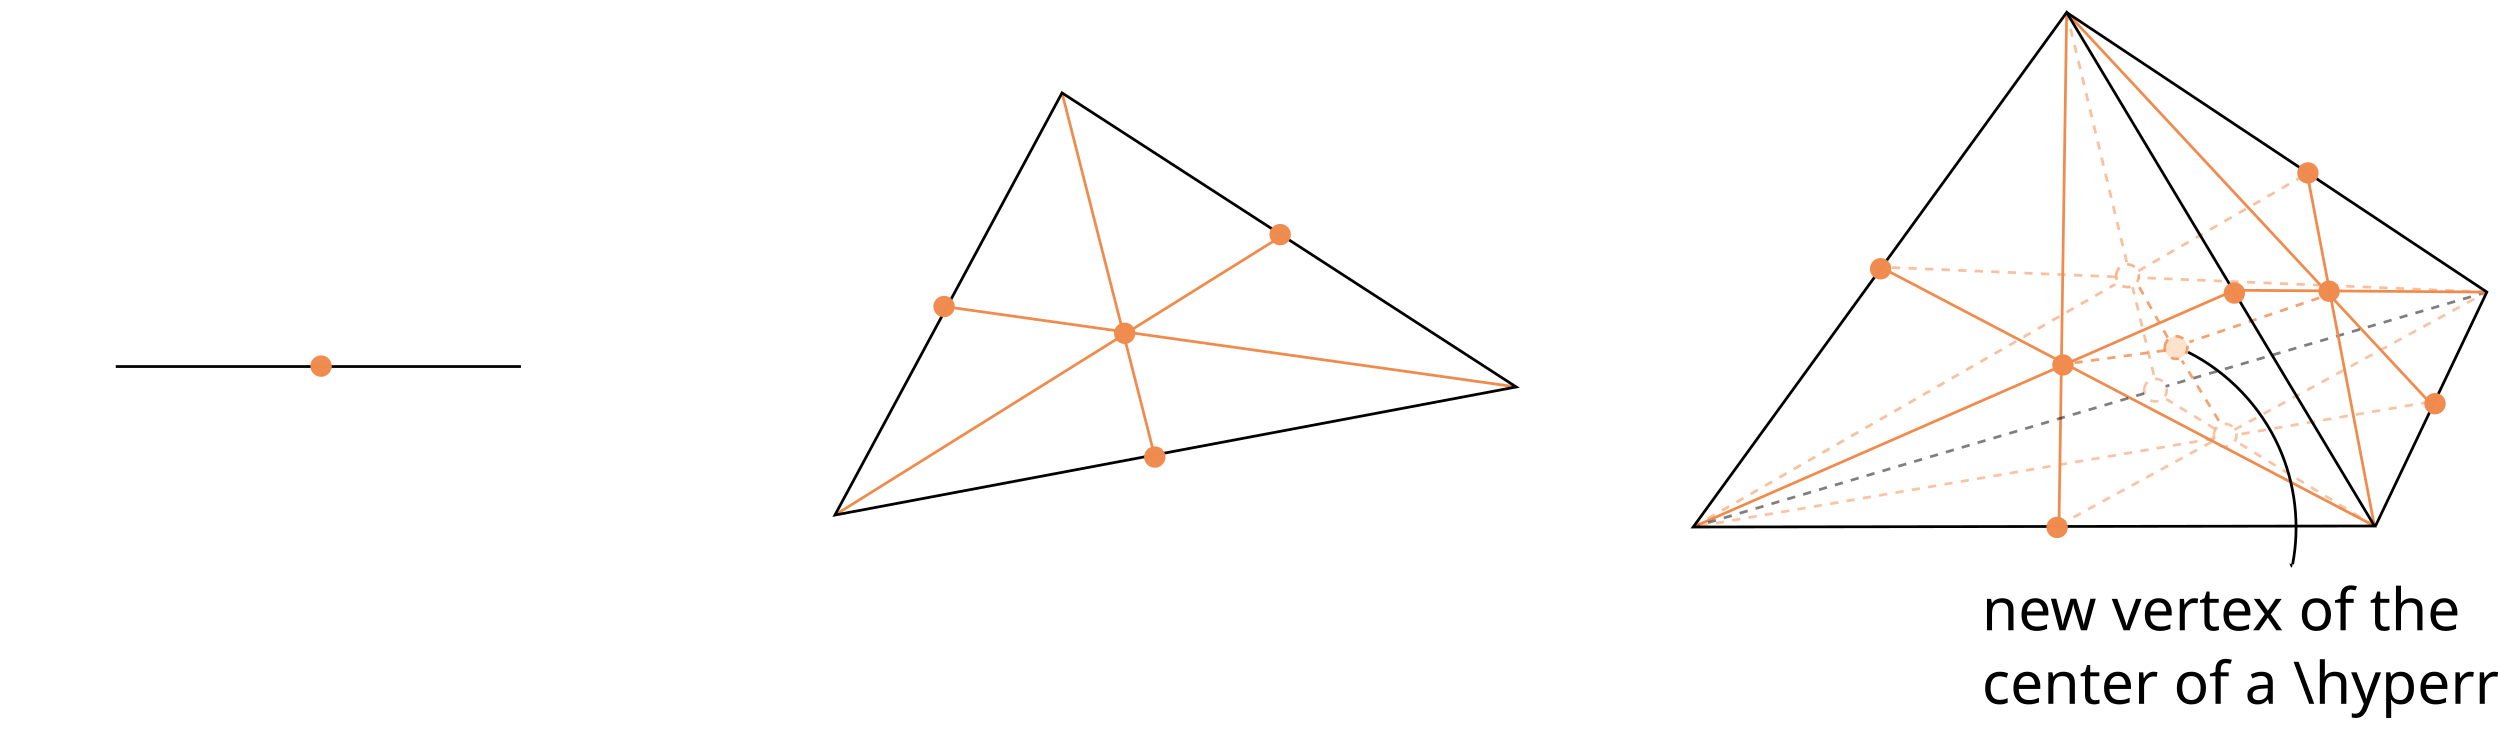
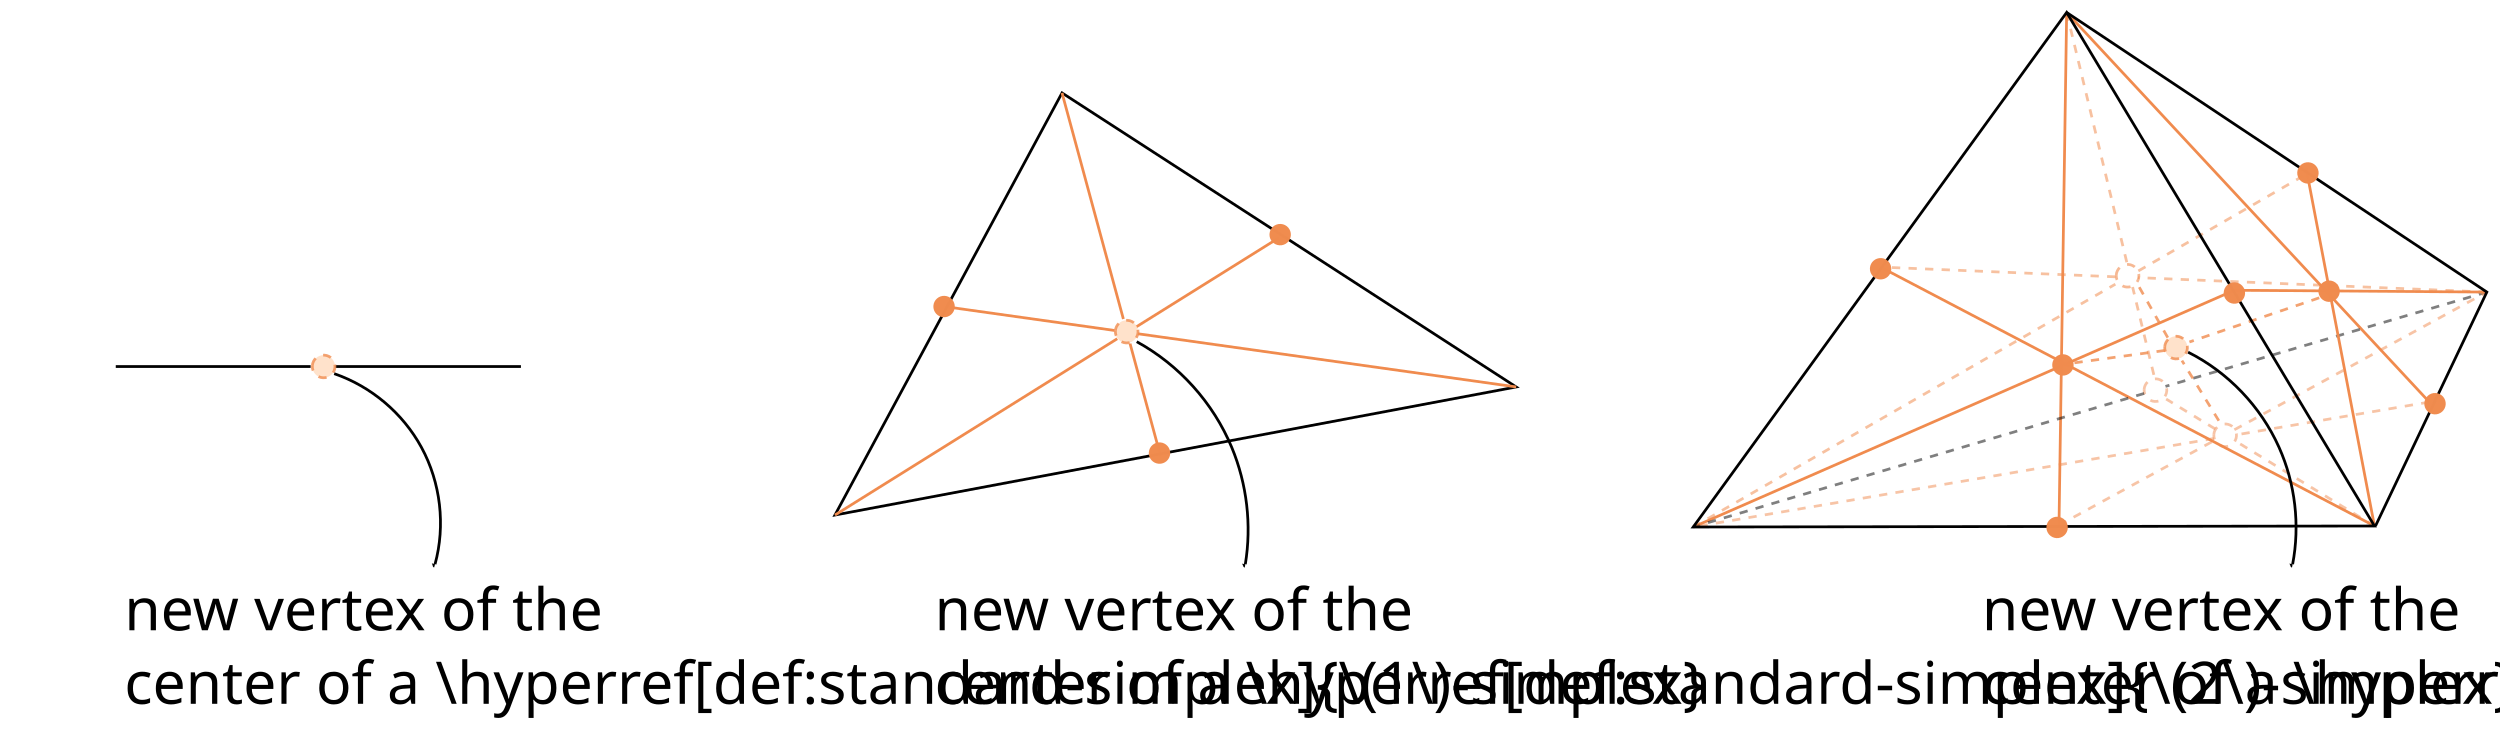
<svg xmlns="http://www.w3.org/2000/svg" width="240mm" height="70mm" viewBox="0 0 240 70" version="1.1" id="svg8">
  <defs id="defs2">
    <marker id="marker-arrow-1" orient="auto-start-reverse" refY="0" refX="0" markerHeight="3" markerWidth="2">
      <g transform="scale(1.393333)" id="g2718">
        <path d="M -1.554,2.072 C -1.425,1.295 0,0.13 0.389,0 0,-0.13 -1.425,-1.295 -1.554,-2.072" style="fill:none;stroke:#000000;stroke-linecap:round;stroke-linejoin:round;stroke-miterlimit:10;stroke-dasharray:none;stroke-opacity:1" id="path2716" />
+ 
0" /&gt;
   </g>
    </marker>
  </defs>
  <g id="layer1" transform="translate(0,-177)">
-     <path style="fill:none;stroke:#f08b4e;stroke-width:0.265;stroke-linecap:butt;stroke-linejoin:miter;stroke-miterlimit:4;stroke-dasharray:none;stroke-opacity:1" d="m 80.155,226.444 42.61,-26.613" id="path2146" />
-     <path style="fill:none;stroke:#f08b4e;stroke-width:0.265;stroke-linecap:butt;stroke-linejoin:miter;stroke-miterlimit:4;stroke-dasharray:none;stroke-opacity:1" d="m 145.552,214.147 -54.688,-7.69" id="path2279" />
-     <path style="fill:none;stroke:#f08b4e;stroke-width:0.265;stroke-linecap:butt;stroke-linejoin:miter;stroke-miterlimit:4;stroke-dasharray:none;stroke-opacity:1" d="m 101.954,185.92 8.878,34.799" id="path2314" />
-     <path style="fill:none;fill-opacity:1;stroke:#000000;stroke-width:0.265;stroke-linecap:butt;stroke-linejoin:miter;stroke-dasharray:none;stroke-opacity:1;marker-start:none;marker-end:none" d="M 11.113,212.187 H 50.009" id="path856" />
-     <path style="font-variation-settings:normal;opacity:0.99;vector-effect:none;fill:#f08b4e;fill-opacity:1;fill-rule:evenodd;stroke:none;stroke-width:0.265;stroke-linecap:butt;stroke-linejoin:round;stroke-miterlimit:4;stroke-dasharray:none;stroke-dashoffset:0;stroke-opacity:1;-inkscape-stroke:none;marker-start:none;marker-end:none;stop-color:#000000;stop-opacity:1" id="path884" d="m 29.798,212.078 a 1.028,1.028 0 0 1 1.09,-0.959 1.028,1.028 0 0 1 0.962,1.087 1.028,1.028 0 0 1 -1.085,0.965 1.028,1.028 0 0 1 -0.968,-1.082" />
+     <path style="fill:none;stroke:#f08b4e;stroke-width:0.265;stroke-linecap:butt;stroke-linejoin:miter;stroke-miterlimit:4;stroke-dasharray:none;stroke-opacity:1" d="m 109.084,208.376 13.68,-8.544" id="path2146" />
+     <path style="fill:none;stroke:#f08b4e;stroke-width:0.265;stroke-linecap:butt;stroke-linejoin:miter;stroke-miterlimit:4;stroke-dasharray:none;stroke-opacity:1" d="M 106.997,208.726 90.864,206.457" id="path2279" />
+     <path style="fill:none;stroke:#f08b4e;stroke-width:0.265;stroke-linecap:butt;stroke-linejoin:miter;stroke-miterlimit:4;stroke-dasharray:none;stroke-opacity:1" d="m 108.485,209.99 2.936,10.819" id="path2314" />
+     <path style="fill:none;fill-opacity:1;stroke:#000000;stroke-width:0.265;stroke-linecap:butt;stroke-linejoin:miter;stroke-dasharray:none;stroke-opacity:1;marker-start:none;marker-end:none" d="M 32.196,212.187 H 50.009" id="path856" />
    <path style="fill:none;fill-opacity:1;stroke:#000000;stroke-width:0.265;stroke-linecap:butt;stroke-linejoin:miter;stroke-dasharray:none;stroke-opacity:1;marker-start:none;marker-end:none" d="M 101.954,185.92 80.155,226.444 145.552,214.147 Z" id="path1129" />
    <path style="fill:none;stroke:#f08b4e;stroke-width:0.265;stroke-linecap:butt;stroke-linejoin:miter;stroke-miterlimit:4;stroke-dasharray:none;stroke-opacity:1" d="m 162.55,227.593 51.942,-22.727" id="path874" />
    <path style="fill:none;stroke:#f08b4e;stroke-width:0.265;stroke-linecap:butt;stroke-linejoin:miter;stroke-miterlimit:4;stroke-dasharray:none;stroke-opacity:1" d="m 198.398,178.196 -0.734,49.217" id="path878" />
    <path style="fill:none;stroke:#f08b4e;stroke-width:0.265;stroke-linecap:butt;stroke-linejoin:miter;stroke-miterlimit:4;stroke-dasharray:none;stroke-opacity:1" d="m 198.398,178.196 34.813,37.4" id="path878-0" />
    <path style="fill:none;fill-opacity:1;stroke:#000000;stroke-width:0.265;stroke-linecap:butt;stroke-linejoin:miter;stroke-dasharray:0.794, 0.794;stroke-opacity:0.5;marker-start:none;marker-end:none" d="m 238.736,205.038 -30.85,9.057" id="path985" />
    <path style="fill:none;stroke:#f08b4e;stroke-width:0.265;stroke-linecap:butt;stroke-linejoin:miter;stroke-miterlimit:4;stroke-dasharray:none;stroke-opacity:1" d="m 221.381,193.109 6.567,34.387" id="path878-4" />
    <path style="fill:none;stroke:#f08b4e;stroke-width:0.265;stroke-linecap:butt;stroke-linejoin:miter;stroke-miterlimit:4;stroke-dasharray:none;stroke-opacity:1" d="m 214.492,204.866 24.244,0.172" id="path878-5" />
    <path style="fill:none;fill-opacity:1;stroke:#f08b4e;stroke-width:0.265;stroke-linecap:butt;stroke-linejoin:miter;stroke-miterlimit:4;stroke-dasharray:0.795, 0.795;stroke-dashoffset:0;stroke-opacity:0.8;marker-start:none;marker-end:none" d="m 207.814,210.646 -9.74,1.332" id="path2642" />
    <path style="fill:none;fill-opacity:1;stroke:#f08b4e;stroke-width:0.265;stroke-linecap:butt;stroke-linejoin:miter;stroke-miterlimit:4;stroke-dasharray:0.795, 0.795;stroke-dashoffset:0;stroke-opacity:0.8;marker-start:none;marker-end:none" d="m 208.106,209.414 -2.848,-5.038" id="path2642-0" />
    <path style="fill:none;fill-opacity:1;stroke:#f08b4e;stroke-width:0.265;stroke-linecap:butt;stroke-linejoin:miter;stroke-miterlimit:4;stroke-dasharray:0.795, 0.795;stroke-dashoffset:0;stroke-opacity:0.8;marker-start:none;marker-end:none" d="m 222.648,205.59 -12.464,4.239" id="path2642-0-9" />
    <path style="fill:none;fill-opacity:1;stroke:#f08b4e;stroke-width:0.265;stroke-linecap:butt;stroke-linejoin:miter;stroke-miterlimit:4;stroke-dasharray:0.795, 0.795;stroke-dashoffset:0;stroke-opacity:0.8;marker-start:none;marker-end:none" d="m 213.006,217.39 -3.538,-5.772" id="path2642-0-9-4" />
-     <path style="font-variation-settings:normal;opacity:0.99;vector-effect:none;fill:#f08b4e;fill-opacity:1;fill-rule:evenodd;stroke:none;stroke-width:0.265;stroke-linecap:butt;stroke-linejoin:round;stroke-miterlimit:4;stroke-dasharray:none;stroke-dashoffset:0;stroke-opacity:1;-inkscape-stroke:none;marker-start:none;marker-end:none;stop-color:#000000;stop-opacity:1" id="path884-0" d="m 109.832,220.808 a 1.028,1.028 0 0 1 1.09,-0.959 1.028,1.028 0 0 1 0.962,1.087 1.028,1.028 0 0 1 -1.085,0.965 1.028,1.028 0 0 1 -0.968,-1.082" />
-     <path style="font-variation-settings:normal;opacity:0.99;vector-effect:none;fill:#f08b4e;fill-opacity:1;fill-rule:evenodd;stroke:none;stroke-width:0.265;stroke-linecap:butt;stroke-linejoin:round;stroke-miterlimit:4;stroke-dasharray:none;stroke-dashoffset:0;stroke-opacity:1;-inkscape-stroke:none;marker-start:none;marker-end:none;stop-color:#000000;stop-opacity:1" id="path884-04" d="m 106.942,208.929 a 1.028,1.028 0 0 1 1.09,-0.959 1.028,1.028 0 0 1 0.962,1.087 1.028,1.028 0 0 1 -1.085,0.965 1.028,1.028 0 0 1 -0.968,-1.082" />
+     <path style="font-variation-settings:normal;opacity:0.99;vector-effect:none;fill:#f08b4e;fill-opacity:1;fill-rule:evenodd;stroke:none;stroke-width:0.265;stroke-linecap:butt;stroke-linejoin:round;stroke-miterlimit:4;stroke-dasharray:none;stroke-dashoffset:0;stroke-opacity:1;-inkscape-stroke:none;marker-start:none;marker-end:none;stop-color:#000000;stop-opacity:1" id="path884-0" d="m 110.286,220.429 a 1.028,1.028 0 0 1 1.09,-0.959 1.028,1.028 0 0 1 0.962,1.087 1.028,1.028 0 0 1 -1.085,0.965 1.028,1.028 0 0 1 -0.968,-1.082" />
    <path style="font-variation-settings:normal;opacity:0.99;vector-effect:none;fill:#f08b4e;fill-opacity:1;fill-rule:evenodd;stroke:none;stroke-width:0.265;stroke-linecap:butt;stroke-linejoin:round;stroke-miterlimit:4;stroke-dasharray:none;stroke-dashoffset:0;stroke-opacity:1;-inkscape-stroke:none;marker-start:none;marker-end:none;stop-color:#000000;stop-opacity:1" id="path884-6" d="m 89.605,206.361 a 1.028,1.028 0 0 1 1.09,-0.959 1.028,1.028 0 0 1 0.962,1.087 1.028,1.028 0 0 1 -1.085,0.965 1.028,1.028 0 0 1 -0.968,-1.082" />
    <path style="font-variation-settings:normal;opacity:0.99;vector-effect:none;fill:#f08b4e;fill-opacity:1;fill-rule:evenodd;stroke:none;stroke-width:0.265;stroke-linecap:butt;stroke-linejoin:round;stroke-miterlimit:4;stroke-dasharray:none;stroke-dashoffset:0;stroke-opacity:1;-inkscape-stroke:none;marker-start:none;marker-end:none;stop-color:#000000;stop-opacity:1" id="path884-08" d="m 121.871,199.458 a 1.028,1.028 0 0 1 1.09,-0.959 1.028,1.028 0 0 1 0.962,1.087 1.028,1.028 0 0 1 -1.085,0.965 1.028,1.028 0 0 1 -0.968,-1.082" />
    <path style="font-variation-settings:normal;opacity:0.99;vector-effect:none;fill:#f08b4e;fill-opacity:1;fill-rule:evenodd;stroke:none;stroke-width:0.265;stroke-linecap:butt;stroke-linejoin:round;stroke-miterlimit:4;stroke-dasharray:none;stroke-dashoffset:0;stroke-opacity:1;-inkscape-stroke:none;marker-start:none;marker-end:none;stop-color:#000000;stop-opacity:1" id="path884-45" d="m 222.568,204.887 a 1.028,1.028 0 0 1 1.09,-0.959 1.028,1.028 0 0 1 0.962,1.087 1.028,1.028 0 0 1 -1.085,0.965 1.028,1.028 0 0 1 -0.968,-1.082" />
    <path style="font-variation-settings:normal;opacity:0.99;vector-effect:none;fill:#f08b4e;fill-opacity:1;fill-rule:evenodd;stroke:none;stroke-width:0.265;stroke-linecap:butt;stroke-linejoin:round;stroke-miterlimit:4;stroke-dasharray:none;stroke-dashoffset:0;stroke-opacity:1;-inkscape-stroke:none;marker-start:none;marker-end:none;stop-color:#000000;stop-opacity:1" id="path884-9" d="m 197.015,211.967 a 1.028,1.028 0 0 1 1.09,-0.959 1.028,1.028 0 0 1 0.962,1.087 1.028,1.028 0 0 1 -1.085,0.965 1.028,1.028 0 0 1 -0.968,-1.082" />
    <path style="font-variation-settings:normal;opacity:0.99;vector-effect:none;fill:none;fill-opacity:1;fill-rule:evenodd;stroke:#f08b4e;stroke-width:0.265;stroke-linecap:butt;stroke-linejoin:round;stroke-miterlimit:4;stroke-dasharray:0.794, 0.794;stroke-dashoffset:0;stroke-opacity:0.5;-inkscape-stroke:none;marker-start:none;marker-end:none;stop-color:#000000;stop-opacity:1" id="path889-19-5-7-4-2" d="m 205.837,214.383 a 1.088,1.088 0 0 1 1.154,-1.016 1.088,1.088 0 0 1 1.019,1.151 1.088,1.088 0 0 1 -1.148,1.022 1.088,1.088 0 0 1 -1.025,-1.145" />
    <path style="font-variation-settings:normal;opacity:0.99;vector-effect:none;fill:none;fill-opacity:1;fill-rule:evenodd;stroke:#f08b4e;stroke-width:0.265;stroke-linecap:butt;stroke-linejoin:round;stroke-miterlimit:4;stroke-dasharray:0.794, 0.794;stroke-dashoffset:0;stroke-opacity:0.611;-inkscape-stroke:none;marker-start:none;marker-end:none;stop-color:#000000;stop-opacity:1" id="path889-19-5-7" d="m 203.16,203.402 a 1.088,1.088 0 0 1 1.154,-1.016 1.088,1.088 0 0 1 1.019,1.151 1.088,1.088 0 0 1 -1.148,1.022 1.088,1.088 0 0 1 -1.025,-1.145" />
    <path style="fill:none;stroke:#f08b4e;stroke-width:0.265;stroke-linecap:butt;stroke-linejoin:miter;stroke-miterlimit:4;stroke-dasharray:none;stroke-opacity:1" d="M 227.948,227.496 180.527,202.639" id="path876" />
    <path style="font-variation-settings:normal;opacity:0.99;vector-effect:none;fill:#ffd9bd;fill-opacity:0.8;fill-rule:evenodd;stroke:#f08b4e;stroke-width:0.265;stroke-linecap:butt;stroke-linejoin:round;stroke-miterlimit:4;stroke-dasharray:0.794, 0.794;stroke-dashoffset:0;stroke-opacity:0.8;-inkscape-stroke:none;marker-start:none;marker-end:none;stop-color:#000000;stop-opacity:1" id="path889-19-5-7-4" d="m 207.814,210.296 a 1.088,1.088 0 0 1 1.154,-1.016 1.088,1.088 0 0 1 1.019,1.151 1.088,1.088 0 0 1 -1.148,1.022 1.088,1.088 0 0 1 -1.025,-1.145" />
    <path style="font-variation-settings:normal;opacity:0.99;vector-effect:none;fill:none;fill-opacity:1;fill-rule:evenodd;stroke:#f08b4e;stroke-width:0.265;stroke-linecap:butt;stroke-linejoin:round;stroke-miterlimit:4;stroke-dasharray:0.794, 0.794;stroke-dashoffset:0;stroke-opacity:0.5;-inkscape-stroke:none;marker-start:none;marker-end:none;stop-color:#000000;stop-opacity:1" id="path889-19-5-7-4-7" d="m 212.528,218.718 a 1.088,1.088 0 0 1 1.154,-1.016 1.088,1.088 0 0 1 1.019,1.151 1.088,1.088 0 0 1 -1.148,1.022 1.088,1.088 0 0 1 -1.025,-1.145" />
    <text xml:space="preserve" style="font-size:5.644px;line-height:1.25;font-family:sans-serif;letter-spacing:0px;word-spacing:0px;stroke-width:0.265" x="190.266" y="237.51" id="text2955">
      <tspan style="stroke-width:0.265" x="190.266" y="237.51" id="tspan2957">new vertex of the </tspan>
      <tspan style="stroke-width:0.265" x="190.266" y="244.566" id="tspan6888">center of a \hyperref[def:standard-simplex]{\(3\)-simplex}</tspan>
    </text>
    <path style="fill:none;fill-opacity:1;stroke:#000000;stroke-width:0.265;stroke-linecap:butt;stroke-linejoin:miter;stroke-dasharray:0.794, 0.794;stroke-opacity:0.5;marker-start:none;marker-end:none" d="m 205.837,214.77 -43.287,12.822" id="path8018" />
    <path style="fill:none;fill-opacity:1;stroke:#f08b4e;stroke-width:0.265;stroke-linecap:butt;stroke-linejoin:miter;stroke-miterlimit:4;stroke-dasharray:0.795, 0.795;stroke-dashoffset:0;stroke-opacity:0.535;marker-start:none;marker-end:none" d="m 206.769,212.985 -2.04,-8.429" id="path8907" />
    <path style="fill:none;fill-opacity:1;stroke:#f08b4e;stroke-width:0.265;stroke-linecap:butt;stroke-linejoin:miter;stroke-miterlimit:4;stroke-dasharray:0.795, 0.795;stroke-dashoffset:0;stroke-opacity:0.535;marker-start:none;marker-end:none" d="M 204.171,202.177 198.398,178.196" id="path9004" />
    <path style="fill:none;fill-opacity:1;stroke:#f08b4e;stroke-width:0.265;stroke-linecap:butt;stroke-linejoin:miter;stroke-miterlimit:4;stroke-dasharray:0.795, 0.795;stroke-dashoffset:0;stroke-opacity:0.535;marker-start:none;marker-end:none" d="m 238.736,205.038 -33.477,-1.386" id="path9204" />
    <path style="fill:none;fill-opacity:1;stroke:#f08b4e;stroke-width:0.265;stroke-linecap:butt;stroke-linejoin:miter;stroke-miterlimit:4;stroke-dasharray:0.795, 0.795;stroke-dashoffset:0;stroke-opacity:0.535;marker-start:none;marker-end:none" d="m 203.074,203.574 -22.547,-0.935" id="path9206" />
    <path style="fill:none;fill-opacity:1;stroke:#f08b4e;stroke-width:0.265;stroke-linecap:butt;stroke-linejoin:miter;stroke-miterlimit:4;stroke-dasharray:0.795, 0.795;stroke-dashoffset:0;stroke-opacity:0.535;marker-start:none;marker-end:none" d="m 205.278,203.01 16.103,-9.279" id="path9482" />
    <path style="fill:none;fill-opacity:1;stroke:#f08b4e;stroke-width:0.265;stroke-linecap:butt;stroke-linejoin:miter;stroke-miterlimit:4;stroke-dasharray:0.795, 0.795;stroke-dashoffset:0;stroke-opacity:0.535;marker-start:none;marker-end:none" d="m 162.55,227.593 40.524,-23.311" id="path9484" />
    <path style="fill:none;fill-opacity:1;stroke:#f08b4e;stroke-width:0.265;stroke-linecap:butt;stroke-linejoin:miter;stroke-miterlimit:4;stroke-dasharray:0.795, 0.795;stroke-dashoffset:0;stroke-opacity:0.5;marker-start:none;marker-end:none" d="m 212.657,218.181 -4.705,-2.873" id="path11131" />
    <path style="fill:none;fill-opacity:1;stroke:#f08b4e;stroke-width:0.265;stroke-linecap:butt;stroke-linejoin:miter;stroke-miterlimit:4;stroke-dasharray:0.795, 0.795;stroke-dashoffset:0;stroke-opacity:0.5;marker-start:none;marker-end:none" d="m 227.948,227.496 -13.261,-8.104" id="path11133" />
    <path style="fill:none;fill-opacity:1;stroke:#f08b4e;stroke-width:0.265;stroke-linecap:butt;stroke-linejoin:miter;stroke-miterlimit:4;stroke-dasharray:0.795, 0.795;stroke-dashoffset:0;stroke-opacity:0.5;marker-start:none;marker-end:none" d="m 197.664,227.413 14.864,-8.101" id="path11352" />
    <path style="fill:none;fill-opacity:1;stroke:#f08b4e;stroke-width:0.265;stroke-linecap:butt;stroke-linejoin:miter;stroke-miterlimit:4;stroke-dasharray:0.795, 0.795;stroke-dashoffset:0;stroke-opacity:0.5;marker-start:none;marker-end:none" d="m 214.5,218.254 24.236,-13.216" id="path11354" />
    <path style="fill:none;fill-opacity:1;stroke:#f08b4e;stroke-width:0.265;stroke-linecap:butt;stroke-linejoin:miter;stroke-miterlimit:4;stroke-dasharray:0.795, 0.795;stroke-dashoffset:0;stroke-opacity:0.5;marker-start:none;marker-end:none" d="m 233.211,215.596 -18.527,3.148" id="path11649" />
    <path style="fill:none;fill-opacity:1;stroke:#f08b4e;stroke-width:0.265;stroke-linecap:butt;stroke-linejoin:miter;stroke-miterlimit:4;stroke-dasharray:0.795, 0.795;stroke-dashoffset:0;stroke-opacity:0.5;marker-start:none;marker-end:none" d="m 212.528,219.097 -49.978,8.496" id="path11651" />
    <path style="fill:none;fill-opacity:1;stroke:#000000;stroke-width:0.265;stroke-linecap:butt;stroke-linejoin:miter;stroke-dasharray:none;stroke-opacity:1;marker-start:none;marker-end:none" d="m 198.398,178.196 40.338,26.842 -10.69,22.458" id="path983" />
    <path style="fill:none;fill-opacity:1;stroke:#000000;stroke-width:0.265;stroke-linecap:butt;stroke-linejoin:miter;stroke-dasharray:none;stroke-opacity:1;marker-start:none;marker-end:url(#marker-arrow-1)" d="m 210.058,210.809 c 3.838,1.93 6.977,5.215 8.73,9.137 1.56,3.49 2.022,7.462 1.305,11.218" id="path2712" />
    <path style="fill:none;fill-opacity:1;stroke:#000000;stroke-width:0.265;stroke-linecap:butt;stroke-linejoin:miter;stroke-dasharray:none;stroke-opacity:1;marker-start:none;marker-end:none" d="m 198.398,178.196 -35.848,49.397 65.398,-0.097 z" id="path880" />
    <path style="font-variation-settings:normal;opacity:0.99;vector-effect:none;fill:#f08b4e;fill-opacity:1;fill-rule:evenodd;stroke:none;stroke-width:0.265;stroke-linecap:butt;stroke-linejoin:round;stroke-miterlimit:4;stroke-dasharray:none;stroke-dashoffset:0;stroke-opacity:1;-inkscape-stroke:none;marker-start:none;marker-end:none;stop-color:#000000;stop-opacity:1" id="path884-19" d="m 213.475,205.064 a 1.028,1.028 0 0 1 1.09,-0.959 1.028,1.028 0 0 1 0.962,1.087 1.028,1.028 0 0 1 -1.085,0.965 1.028,1.028 0 0 1 -0.968,-1.082" />
    <path style="font-variation-settings:normal;opacity:0.99;vector-effect:none;fill:#f08b4e;fill-opacity:1;fill-rule:evenodd;stroke:none;stroke-width:0.265;stroke-linecap:butt;stroke-linejoin:round;stroke-miterlimit:4;stroke-dasharray:none;stroke-dashoffset:0;stroke-opacity:1;-inkscape-stroke:none;marker-start:none;marker-end:none;stop-color:#000000;stop-opacity:1" id="path884-5" d="m 196.457,227.567 a 1.028,1.028 0 0 1 1.09,-0.959 1.028,1.028 0 0 1 0.962,1.087 1.028,1.028 0 0 1 -1.085,0.965 1.028,1.028 0 0 1 -0.968,-1.082" />
    <path style="font-variation-settings:normal;opacity:0.99;vector-effect:none;fill:#f08b4e;fill-opacity:1;fill-rule:evenodd;stroke:none;stroke-width:0.265;stroke-linecap:butt;stroke-linejoin:round;stroke-miterlimit:4;stroke-dasharray:none;stroke-dashoffset:0;stroke-opacity:1;-inkscape-stroke:none;marker-start:none;marker-end:none;stop-color:#000000;stop-opacity:1" id="path884-5-6" d="m 179.512,202.735 a 1.028,1.028 0 0 1 1.09,-0.959 1.028,1.028 0 0 1 0.962,1.087 1.028,1.028 0 0 1 -1.085,0.965 1.028,1.028 0 0 1 -0.968,-1.082" />
    <path style="font-variation-settings:normal;opacity:0.99;vector-effect:none;fill:#f08b4e;fill-opacity:1;fill-rule:evenodd;stroke:none;stroke-width:0.265;stroke-linecap:butt;stroke-linejoin:round;stroke-miterlimit:4;stroke-dasharray:none;stroke-dashoffset:0;stroke-opacity:1;-inkscape-stroke:none;marker-start:none;marker-end:none;stop-color:#000000;stop-opacity:1" id="path884-4" d="m 232.736,215.688 a 1.028,1.028 0 0 1 1.09,-0.959 1.028,1.028 0 0 1 0.962,1.087 1.028,1.028 0 0 1 -1.085,0.965 1.028,1.028 0 0 1 -0.968,-1.082" />
    <path style="font-variation-settings:normal;opacity:0.99;vector-effect:none;fill:#f08b4e;fill-opacity:1;fill-rule:evenodd;stroke:none;stroke-width:0.265;stroke-linecap:butt;stroke-linejoin:round;stroke-miterlimit:4;stroke-dasharray:none;stroke-dashoffset:0;stroke-opacity:1;-inkscape-stroke:none;marker-start:none;marker-end:none;stop-color:#000000;stop-opacity:1" id="path884-1" d="m 220.536,193.536 a 1.028,1.028 0 0 1 1.09,-0.959 1.028,1.028 0 0 1 0.962,1.087 1.028,1.028 0 0 1 -1.085,0.965 1.028,1.028 0 0 1 -0.968,-1.082" />
+     <path style="font-variation-settings:normal;opacity:0.99;vector-effect:none;fill:#ffd9bd;fill-opacity:0.8;fill-rule:evenodd;stroke:#f08b4e;stroke-width:0.265;stroke-linecap:butt;stroke-linejoin:round;stroke-miterlimit:4;stroke-dasharray:0.794, 0.794;stroke-dashoffset:0;stroke-opacity:0.8;-inkscape-stroke:none;marker-start:none;marker-end:none;stop-color:#000000;stop-opacity:1" id="path889-19-5-7-4-8" d="m 107.076,208.764 a 1.088,1.088 0 0 1 1.154,-1.016 1.088,1.088 0 0 1 1.019,1.151 1.088,1.088 0 0 1 -1.148,1.022 1.088,1.088 0 0 1 -1.025,-1.145" />
+     <text xml:space="preserve" style="font-size:5.644px;line-height:1.25;font-family:sans-serif;letter-spacing:0px;word-spacing:0px;stroke-width:0.265" x="89.724" y="237.51" id="text1177">
+       <tspan style="stroke-width:0.265" x="89.724" y="237.51" id="tspan1173">new vertex of the </tspan>
+       <tspan style="stroke-width:0.265" x="89.724" y="244.566" id="tspan1175">center of a \hyperref[def:standard-simplex]{\(2\)-simplex}</tspan>
+     </text>
+     <path style="fill:none;fill-opacity:1;stroke:#000000;stroke-width:0.265;stroke-linecap:butt;stroke-linejoin:miter;stroke-dasharray:none;stroke-opacity:1;marker-start:none;marker-end:url(#marker-arrow-1)" d="m 109.125,209.803 c 4.067,2.223 7.341,5.864 9.121,10.143 1.464,3.521 1.922,7.454 1.305,11.218" id="path1179" />
+     <path style="font-variation-settings:normal;opacity:0.99;vector-effect:none;fill:#ffd9bd;fill-opacity:0.8;fill-rule:evenodd;stroke:#f08b4e;stroke-width:0.265;stroke-linecap:butt;stroke-linejoin:round;stroke-miterlimit:4;stroke-dasharray:0.794, 0.794;stroke-dashoffset:0;stroke-opacity:0.8;-inkscape-stroke:none;marker-start:none;marker-end:none;stop-color:#000000;stop-opacity:1" id="path889-19-5-7-4-8-5" d="m 29.983,212.109 a 1.088,1.088 0 0 1 1.154,-1.016 1.088,1.088 0 0 1 1.019,1.151 1.088,1.088 0 0 1 -1.148,1.022 1.088,1.088 0 0 1 -1.025,-1.145" />
+     <path style="fill:none;fill-opacity:1;stroke:#000000;stroke-width:0.265;stroke-linecap:butt;stroke-linejoin:miter;stroke-dasharray:none;stroke-opacity:1;marker-start:none;marker-end:none" d="M 11.113,212.187 H 29.82" id="path3007" />
+     <text xml:space="preserve" style="font-size:5.644px;line-height:1.25;font-family:sans-serif;letter-spacing:0px;word-spacing:0px;stroke-width:0.265" x="11.937" y="237.51" id="text3371">
+       <tspan style="stroke-width:0.265" x="11.937" y="237.51" id="tspan3367">new vertex of the </tspan>
+       <tspan style="stroke-width:0.265" x="11.937" y="244.566" id="tspan3369">center of a \hyperref[def:standard-simplex]{\(1\)-simplex}</tspan>
+     </text>
+     <path style="fill:none;fill-opacity:1;stroke:#000000;stroke-width:0.265;stroke-linecap:butt;stroke-linejoin:miter;stroke-dasharray:none;stroke-opacity:1;marker-start:none;marker-end:url(#marker-arrow-1)" d="m 32.082,212.872 c 3.537,1.213 6.588,3.789 8.376,7.074 1.845,3.388 2.322,7.496 1.305,11.218" id="path3373" />
+     <path style="fill:none;stroke:#f08b4e;stroke-width:0.265;stroke-linecap:butt;stroke-linejoin:miter;stroke-miterlimit:4;stroke-dasharray:none;stroke-opacity:1" d="m 101.954,185.92 5.89,21.705" id="path6537" />
+     <path style="fill:none;stroke:#f08b4e;stroke-width:0.265;stroke-linecap:butt;stroke-linejoin:miter;stroke-miterlimit:4;stroke-dasharray:none;stroke-opacity:1" d="M 80.155,226.444 107.255,209.518" id="path7401" />
+     <path style="fill:none;stroke:#f08b4e;stroke-width:0.265;stroke-linecap:butt;stroke-linejoin:miter;stroke-miterlimit:4;stroke-dasharray:none;stroke-opacity:1" d="m 145.552,214.147 -36.321,-5.107" id="path7645" />
  </g>
</svg>
